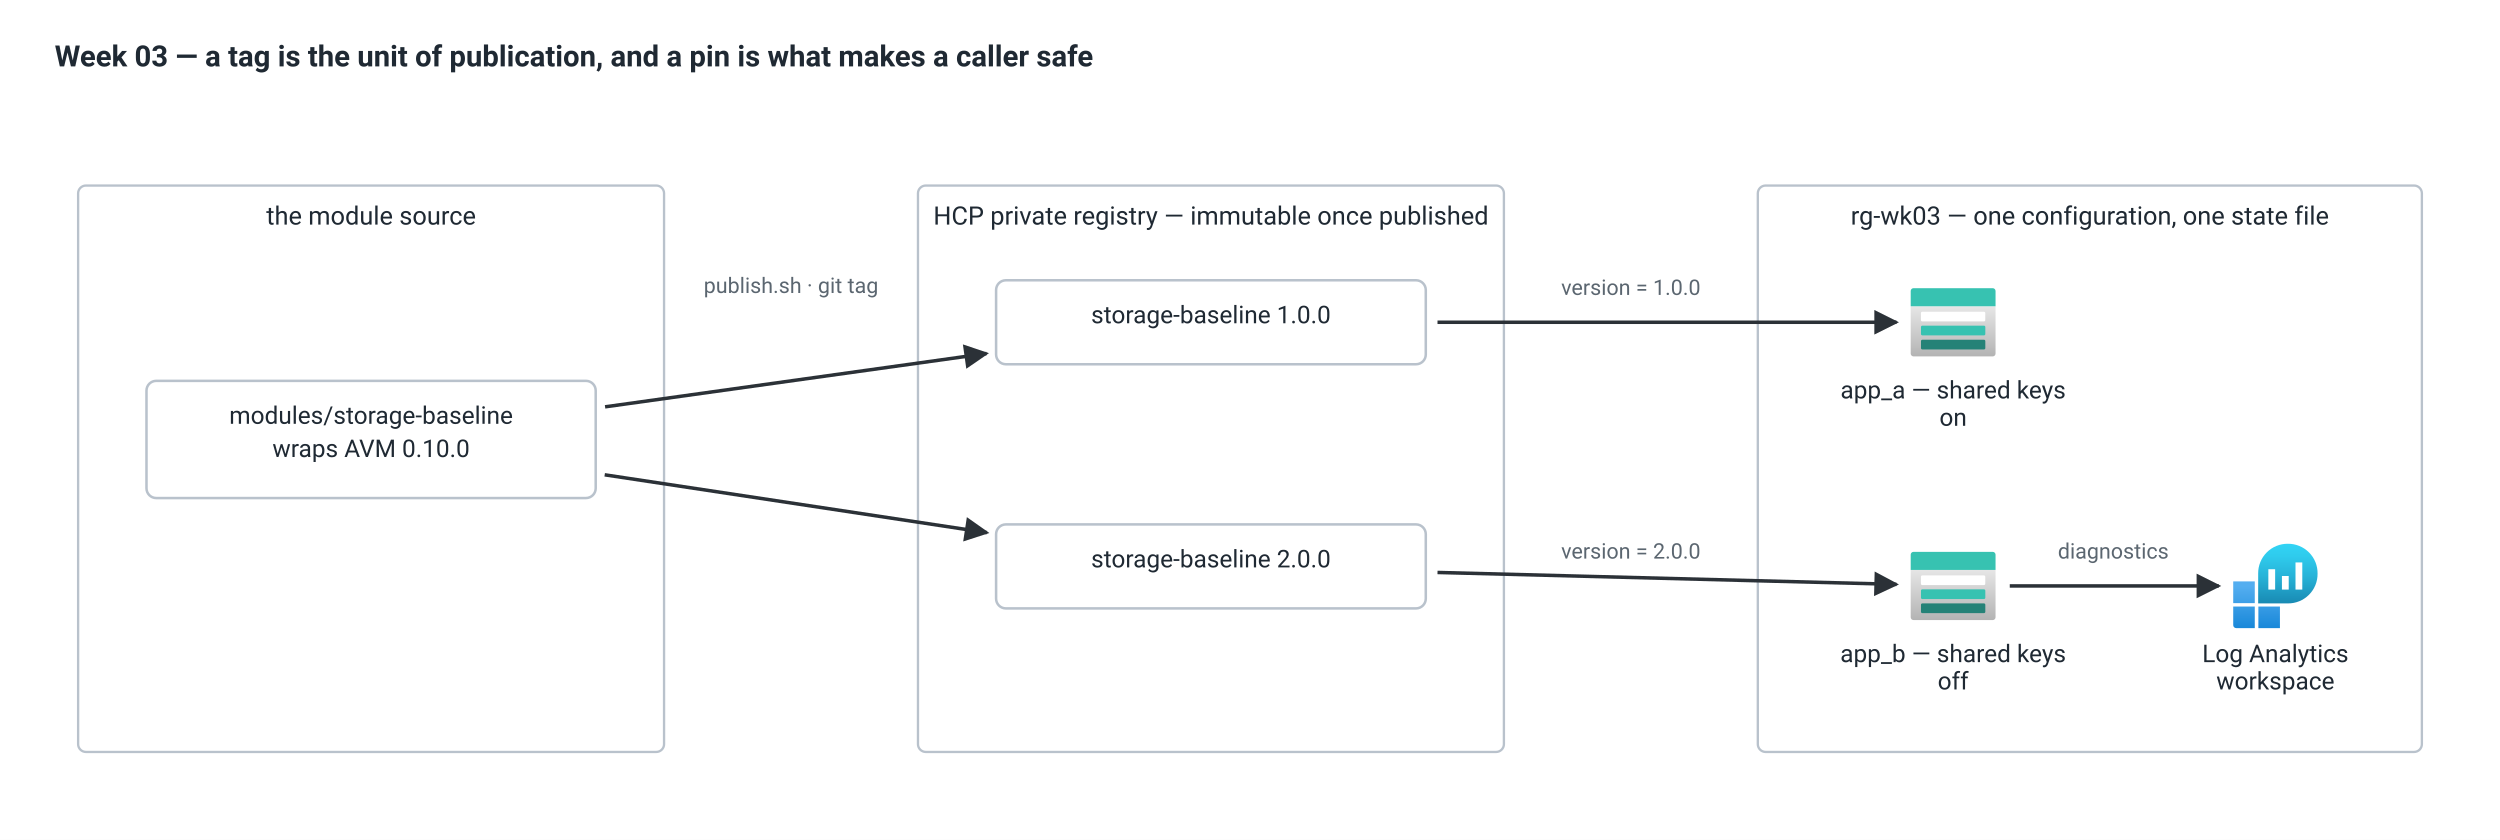
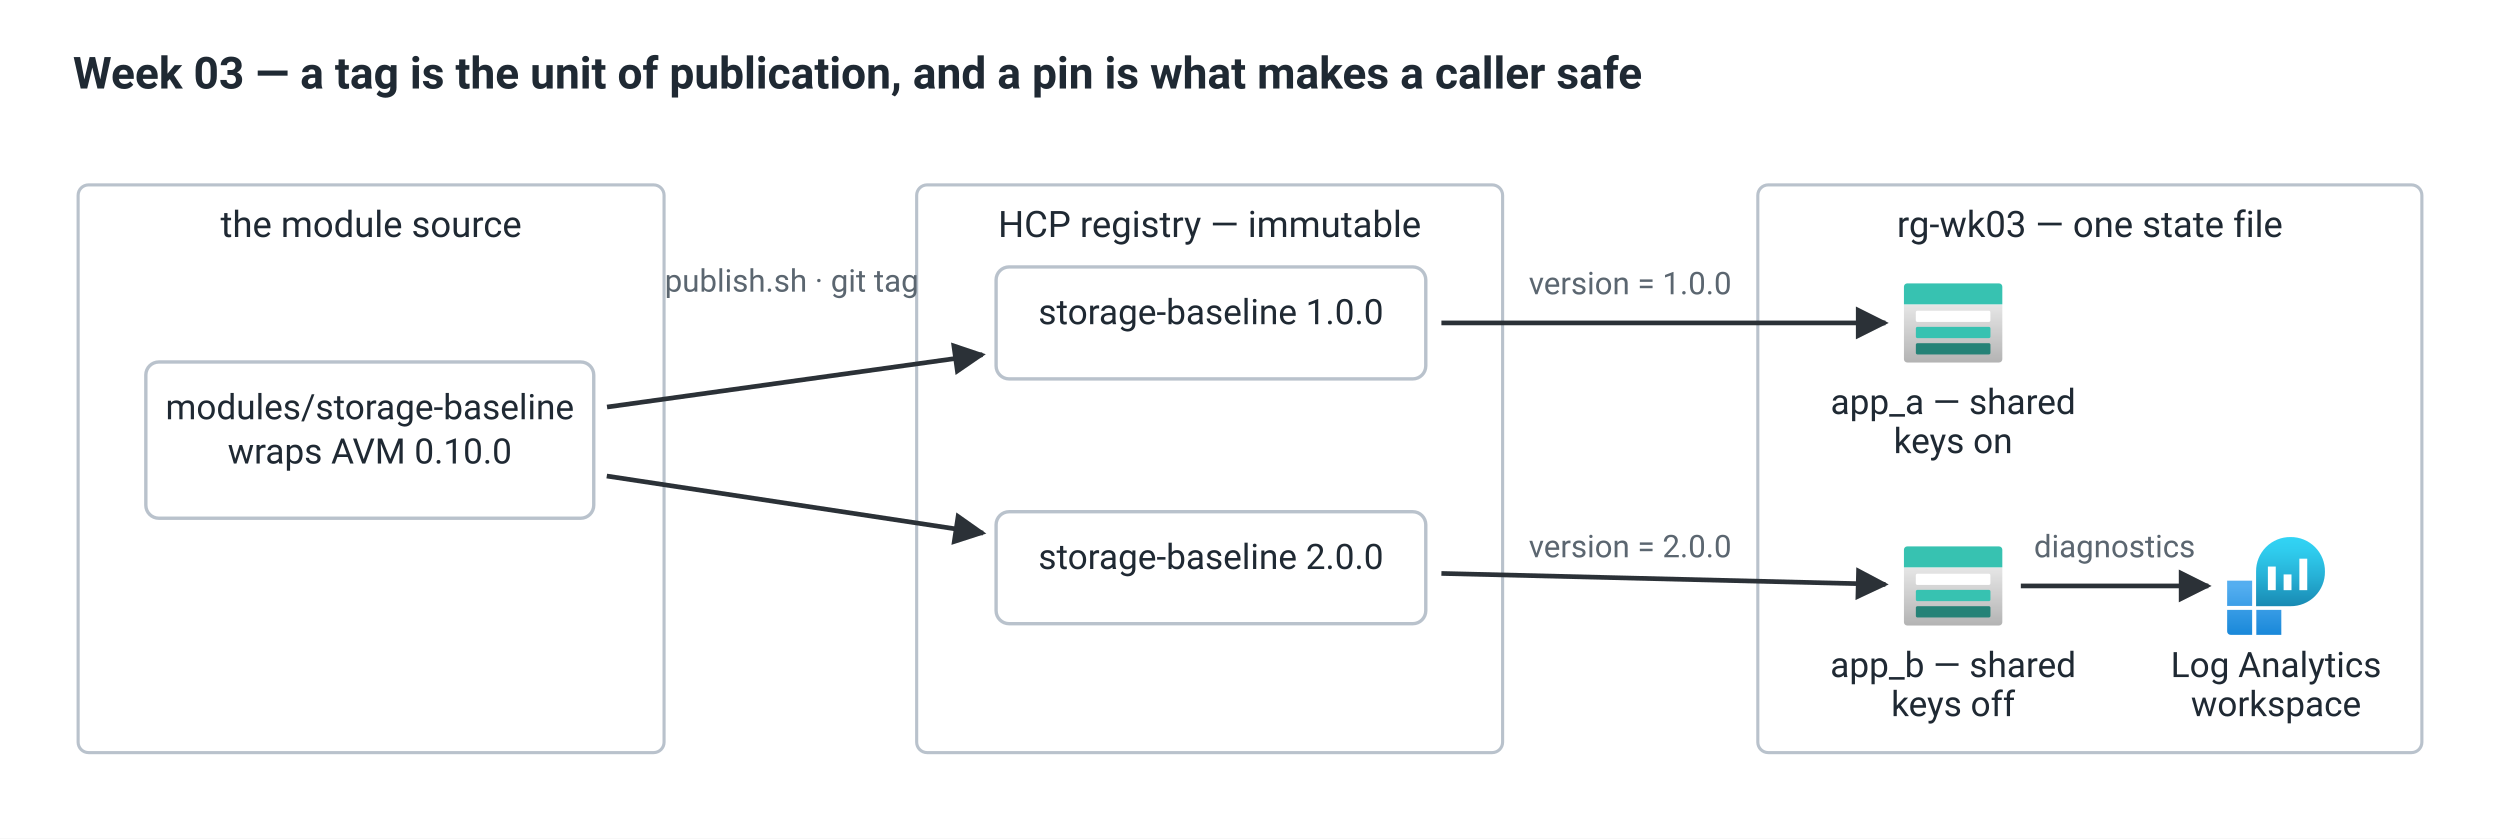
- <svg xmlns="http://www.w3.org/2000/svg" viewBox="0 0 1280 430" width="1280" height="430" role="img" aria-label="Architecture diagram. A module source directory wraps an Azure Verified Module pinned at version 0.10.0. publish.sh runs git archive against a git tag and uploads to an HCP private registry, which holds storage-baseline 1.0.0 and 2.0.0 as immutable versions. One Terraform configuration with one state file then consumes both: module app_a pinned to 1.0.0 creates a storage account with shared keys enabled and no diagnostics, while module app_b pinned to 2.0.0 creates a storage account with shared keys disabled and diagnostics sent to a Log Analytics workspace. Adding app_b changed nothing about app_a.">
+ <svg xmlns="http://www.w3.org/2000/svg" viewBox="0 0 960 322" width="960" height="322" role="img" aria-label="Architecture diagram. A module source directory wraps an Azure Verified Module pinned at version 0.10.0. publish.sh runs git archive against a git tag and uploads to an HCP private registry, which holds storage-baseline 1.0.0 and 2.0.0 as immutable versions. One Terraform configuration with one state file then consumes both: module app_a pinned to 1.0.0 creates a storage account with shared keys enabled and no diagnostics, while module app_b pinned to 2.0.0 creates a storage account with shared keys disabled and diagnostics sent to a Log Analytics workspace. Adding app_b changed nothing about app_a.">
  <defs>
    <marker id="arw" viewBox="0 0 10 10" refX="9" refY="5" markerWidth="7" markerHeight="7" orient="auto-start-reverse">
      <path d="M0,0 L10,5 L0,10 z" fill="#2b3137" />
    </marker>
  </defs>
-   <rect x="0" y="0" width="1280" height="430" fill="#ffffff" />
-   <text x="28" y="34" font-family="-apple-system, BlinkMacSystemFont, Segoe UI, Roboto, Helvetica, Arial, sans-serif" font-size="15" font-weight="700" fill="#1f2933">Week 03 — a tag is the unit of publication, and a pin is what makes a caller safe</text>
-   <rect x="40" y="95" width="300" height="290" rx="4" fill="#ffffff" stroke="#b9c2cc" stroke-width="1.2" />
-   <text x="190.0" y="115" font-family="-apple-system, BlinkMacSystemFont, Segoe UI, Roboto, Helvetica, Arial, sans-serif" font-size="13" fill="#1f2933" text-anchor="middle">the module source</text>
-   <rect x="470" y="95" width="300" height="290" rx="4" fill="#ffffff" stroke="#b9c2cc" stroke-width="1.2" />
-   <text x="620.0" y="115" font-family="-apple-system, BlinkMacSystemFont, Segoe UI, Roboto, Helvetica, Arial, sans-serif" font-size="13" fill="#1f2933" text-anchor="middle">HCP private registry — immutable once published</text>
-   <rect x="900" y="95" width="340" height="290" rx="4" fill="#ffffff" stroke="#b9c2cc" stroke-width="1.2" />
-   <text x="1070.0" y="115" font-family="-apple-system, BlinkMacSystemFont, Segoe UI, Roboto, Helvetica, Arial, sans-serif" font-size="13" fill="#1f2933" text-anchor="middle">rg-wk03 — one configuration, one state file</text>
-   <path d="M309.8,208.3 L505.1,181.0" fill="none" stroke="#2b3137" stroke-width="1.8" marker-end="url(#arw)" />
-   <text x="405" y="150" font-family="-apple-system, BlinkMacSystemFont, Segoe UI, Roboto, Helvetica, Arial, sans-serif" font-size="11" fill="#5b6670" text-anchor="middle">publish.sh · git tag</text>
-   <path d="M309.6,243.1 L505.3,272.7" fill="none" stroke="#2b3137" stroke-width="1.8" marker-end="url(#arw)" />
-   <path d="M736.0,165.0 L971.0,165.0" fill="none" stroke="#2b3137" stroke-width="1.8" marker-end="url(#arw)" />
-   <text x="835" y="151" font-family="-apple-system, BlinkMacSystemFont, Segoe UI, Roboto, Helvetica, Arial, sans-serif" font-size="11" fill="#5b6670" text-anchor="middle">version = 1.0.0</text>
-   <path d="M736.0,293.1 L971.0,299.2" fill="none" stroke="#2b3137" stroke-width="1.8" marker-end="url(#arw)" />
-   <text x="835" y="286" font-family="-apple-system, BlinkMacSystemFont, Segoe UI, Roboto, Helvetica, Arial, sans-serif" font-size="11" fill="#5b6670" text-anchor="middle">version = 2.0.0</text>
-   <path d="M1029.0,300.0 L1136.0,300.0" fill="none" stroke="#2b3137" stroke-width="1.8" marker-end="url(#arw)" />
-   <text x="1082" y="286" font-family="-apple-system, BlinkMacSystemFont, Segoe UI, Roboto, Helvetica, Arial, sans-serif" font-size="11" fill="#5b6670" text-anchor="middle">diagnostics</text>
-   <rect x="75.0" y="195.0" width="230" height="60" rx="5" fill="#ffffff" stroke="#b9c2cc" stroke-width="1.3" />
-   <text x="190" y="217.0" font-family="-apple-system, BlinkMacSystemFont, Segoe UI, Roboto, Helvetica, Arial, sans-serif" font-size="12.5" fill="#1f2933" text-anchor="middle">modules/storage-baseline</text>
-   <text x="190" y="234.0" font-family="-apple-system, BlinkMacSystemFont, Segoe UI, Roboto, Helvetica, Arial, sans-serif" font-size="12.5" fill="#1f2933" text-anchor="middle">wraps AVM 0.10.0</text>
-   <rect x="510.0" y="143.5" width="220" height="43" rx="5" fill="#ffffff" stroke="#b9c2cc" stroke-width="1.3" />
-   <text x="620" y="165.5" font-family="-apple-system, BlinkMacSystemFont, Segoe UI, Roboto, Helvetica, Arial, sans-serif" font-size="12.5" fill="#1f2933" text-anchor="middle">storage-baseline 1.0.0</text>
-   <rect x="510.0" y="268.5" width="220" height="43" rx="5" fill="#ffffff" stroke="#b9c2cc" stroke-width="1.3" />
-   <text x="620" y="290.5" font-family="-apple-system, BlinkMacSystemFont, Segoe UI, Roboto, Helvetica, Arial, sans-serif" font-size="12.5" fill="#1f2933" text-anchor="middle">storage-baseline 2.0.0</text>
-   <g transform="translate(977.0,142.0) scale(2.555556)">
+   <rect x="0" y="0" width="960" height="322" fill="#ffffff" />
+   <text x="28" y="34" font-family="-apple-system, BlinkMacSystemFont, Segoe UI, Roboto, Helvetica, Arial, sans-serif" font-size="17" font-weight="700" fill="#1f2933">Week 03 — a tag is the unit of publication, and a pin is what makes a caller safe</text>
+   <rect x="30" y="71" width="225" height="218" rx="4" fill="#ffffff" stroke="#b9c2cc" stroke-width="1.2" />
+   <text x="142.5" y="91" font-family="-apple-system, BlinkMacSystemFont, Segoe UI, Roboto, Helvetica, Arial, sans-serif" font-size="14" fill="#1f2933" text-anchor="middle">the module source</text>
+   <rect x="352" y="71" width="225" height="218" rx="4" fill="#ffffff" stroke="#b9c2cc" stroke-width="1.2" />
+   <text x="464.5" y="91" font-family="-apple-system, BlinkMacSystemFont, Segoe UI, Roboto, Helvetica, Arial, sans-serif" font-size="14" fill="#1f2933" text-anchor="middle">HCP registry — immutable</text>
+   <rect x="675" y="71" width="255" height="218" rx="4" fill="#ffffff" stroke="#b9c2cc" stroke-width="1.2" />
+   <text x="802.5" y="91" font-family="-apple-system, BlinkMacSystemFont, Segoe UI, Roboto, Helvetica, Arial, sans-serif" font-size="14" fill="#1f2933" text-anchor="middle">rg-wk03 — one state file</text>
+   <path d="M233.1,156.3 L377.3,136.2" fill="none" stroke="#2b3137" stroke-width="1.8" marker-end="url(#arw)" />
+   <text x="304" y="112" font-family="-apple-system, BlinkMacSystemFont, Segoe UI, Roboto, Helvetica, Arial, sans-serif" font-size="12" fill="#5b6670" text-anchor="middle">publish.sh · git tag</text>
+   <path d="M233.0,182.8 L377.5,204.7" fill="none" stroke="#2b3137" stroke-width="1.8" marker-end="url(#arw)" />
+   <path d="M553.5,124.0 L724.0,124.0" fill="none" stroke="#2b3137" stroke-width="1.8" marker-end="url(#arw)" />
+   <text x="626" y="113" font-family="-apple-system, BlinkMacSystemFont, Segoe UI, Roboto, Helvetica, Arial, sans-serif" font-size="12" fill="#5b6670" text-anchor="middle">version = 1.0.0</text>
+   <path d="M553.5,220.2 L724.0,224.4" fill="none" stroke="#2b3137" stroke-width="1.8" marker-end="url(#arw)" />
+   <text x="626" y="214" font-family="-apple-system, BlinkMacSystemFont, Segoe UI, Roboto, Helvetica, Arial, sans-serif" font-size="12" fill="#5b6670" text-anchor="middle">version = 2.0.0</text>
+   <path d="M776.0,225.0 L848.0,225.0" fill="none" stroke="#2b3137" stroke-width="1.8" marker-end="url(#arw)" />
+   <text x="812" y="214" font-family="-apple-system, BlinkMacSystemFont, Segoe UI, Roboto, Helvetica, Arial, sans-serif" font-size="12" fill="#5b6670" text-anchor="middle">diagnostics</text>
+   <rect x="56.0" y="139.0" width="172" height="60" rx="5" fill="#ffffff" stroke="#b9c2cc" stroke-width="1.3" />
+   <text x="142" y="161.0" font-family="-apple-system, BlinkMacSystemFont, Segoe UI, Roboto, Helvetica, Arial, sans-serif" font-size="13.5" fill="#1f2933" text-anchor="middle">modules/storage-baseline</text>
+   <text x="142" y="178.0" font-family="-apple-system, BlinkMacSystemFont, Segoe UI, Roboto, Helvetica, Arial, sans-serif" font-size="13.5" fill="#1f2933" text-anchor="middle">wraps AVM 0.10.0</text>
+   <rect x="382.5" y="102.5" width="165" height="43" rx="5" fill="#ffffff" stroke="#b9c2cc" stroke-width="1.3" />
+   <text x="465" y="124.5" font-family="-apple-system, BlinkMacSystemFont, Segoe UI, Roboto, Helvetica, Arial, sans-serif" font-size="13.5" fill="#1f2933" text-anchor="middle">storage-baseline 1.0.0</text>
+   <rect x="382.5" y="196.5" width="165" height="43" rx="5" fill="#ffffff" stroke="#b9c2cc" stroke-width="1.3" />
+   <text x="465" y="218.5" font-family="-apple-system, BlinkMacSystemFont, Segoe UI, Roboto, Helvetica, Arial, sans-serif" font-size="13.5" fill="#1f2933" text-anchor="middle">storage-baseline 2.0.0</text>
+   <g transform="translate(730.0,104.0) scale(2.222222)">
    <defs>
      <linearGradient id="n3i0" x1="9" y1="15.83" x2="9" y2="5.79" gradientUnits="userSpaceOnUse">
        <stop offset="0" stop-color="#b3b3b3" />
        <stop offset="0.26" stop-color="#c1c1c1" />
        <stop offset="1" stop-color="#e6e6e6" />
      </linearGradient>
    </defs>
    <path d="M.5,5.79h17a0,0,0,0,1,0,0v9.48a.57.57,0,0,1-.57.57H1.07a.57.57,0,0,1-.57-.57V5.79A0,0,0,0,1,.5,5.79Z" fill="url(#n3i0)" />
    <path d="M1.07,2.17H16.93a.57.57,0,0,1,.57.57V5.79a0,0,0,0,1,0,0H.5a0,0,0,0,1,0,0V2.73A.57.57,0,0,1,1.07,2.17Z" fill="#37c2b1" />
    <path d="M2.81,6.89H15.18a.27.27,0,0,1,.26.27v1.4a.27.27,0,0,1-.26.27H2.81a.27.27,0,0,1-.26-.27V7.16A.27.27,0,0,1,2.81,6.89Z" fill="#fff" />
    <path d="M2.82,9.68H15.19a.27.27,0,0,1,.26.27v1.41a.27.27,0,0,1-.26.27H2.82a.27.27,0,0,1-.26-.27V10A.27.27,0,0,1,2.82,9.68Z" fill="#37c2b1" />
    <path d="M2.82,12.5H15.19a.27.27,0,0,1,.26.27v1.41a.27.27,0,0,1-.26.27H2.82a.27.27,0,0,1-.26-.27V12.77A.27.27,0,0,1,2.82,12.5Z" fill="#258277" />
  </g>
-   <text x="1000" y="204.0" font-family="-apple-system, BlinkMacSystemFont, Segoe UI, Roboto, Helvetica, Arial, sans-serif" font-size="12.5" fill="#1f2933" text-anchor="middle">app_a — shared keys</text>
-   <text x="1000" y="218.0" font-family="-apple-system, BlinkMacSystemFont, Segoe UI, Roboto, Helvetica, Arial, sans-serif" font-size="12.5" fill="#1f2933" text-anchor="middle">on</text>
-   <g transform="translate(977.0,277.0) scale(2.555556)">
+   <text x="750" y="159.0" font-family="-apple-system, BlinkMacSystemFont, Segoe UI, Roboto, Helvetica, Arial, sans-serif" font-size="13.5" fill="#1f2933" text-anchor="middle">app_a — shared</text>
+   <text x="750" y="174.0" font-family="-apple-system, BlinkMacSystemFont, Segoe UI, Roboto, Helvetica, Arial, sans-serif" font-size="13.5" fill="#1f2933" text-anchor="middle">keys on</text>
+   <g transform="translate(730.0,205.0) scale(2.222222)">
    <defs>
      <linearGradient id="n4i0" x1="9" y1="15.83" x2="9" y2="5.79" gradientUnits="userSpaceOnUse">
        <stop offset="0" stop-color="#b3b3b3" />
        <stop offset="0.26" stop-color="#c1c1c1" />
        <stop offset="1" stop-color="#e6e6e6" />
      </linearGradient>
    </defs>
    <path d="M.5,5.79h17a0,0,0,0,1,0,0v9.48a.57.57,0,0,1-.57.57H1.07a.57.57,0,0,1-.57-.57V5.79A0,0,0,0,1,.5,5.79Z" fill="url(#n4i0)" />
    <path d="M1.07,2.17H16.93a.57.57,0,0,1,.57.57V5.79a0,0,0,0,1,0,0H.5a0,0,0,0,1,0,0V2.73A.57.57,0,0,1,1.07,2.17Z" fill="#37c2b1" />
    <path d="M2.81,6.89H15.18a.27.27,0,0,1,.26.27v1.4a.27.27,0,0,1-.26.27H2.81a.27.27,0,0,1-.26-.27V7.16A.27.27,0,0,1,2.81,6.89Z" fill="#fff" />
    <path d="M2.82,9.68H15.19a.27.27,0,0,1,.26.27v1.41a.27.27,0,0,1-.26.27H2.82a.27.27,0,0,1-.26-.27V10A.27.27,0,0,1,2.82,9.68Z" fill="#37c2b1" />
    <path d="M2.82,12.5H15.19a.27.27,0,0,1,.26.27v1.41a.27.27,0,0,1-.26.27H2.82a.27.27,0,0,1-.26-.27V12.77A.27.27,0,0,1,2.82,12.5Z" fill="#258277" />
  </g>
-   <text x="1000" y="339.0" font-family="-apple-system, BlinkMacSystemFont, Segoe UI, Roboto, Helvetica, Arial, sans-serif" font-size="12.5" fill="#1f2933" text-anchor="middle">app_b — shared keys</text>
-   <text x="1000" y="353.0" font-family="-apple-system, BlinkMacSystemFont, Segoe UI, Roboto, Helvetica, Arial, sans-serif" font-size="12.5" fill="#1f2933" text-anchor="middle">off</text>
-   <g transform="translate(1142.0,277.0) scale(2.555556)">
+   <text x="750" y="260.0" font-family="-apple-system, BlinkMacSystemFont, Segoe UI, Roboto, Helvetica, Arial, sans-serif" font-size="13.5" fill="#1f2933" text-anchor="middle">app_b — shared</text>
+   <text x="750" y="275.0" font-family="-apple-system, BlinkMacSystemFont, Segoe UI, Roboto, Helvetica, Arial, sans-serif" font-size="13.5" fill="#1f2933" text-anchor="middle">keys off</text>
+   <g transform="translate(854.0,205.0) scale(2.222222)">
    <defs>
      <linearGradient id="n5i0" x1="5.23" y1="17.45" x2="5.23" y2="8.09" gradientUnits="userSpaceOnUse">
        <stop offset="0" stop-color="#1988d9" />
        <stop offset="0.9" stop-color="#54aef0" />
      </linearGradient>
      <linearGradient id="n5i1" x1="11.5" y1="12.45" x2="11.5" y2="0.55" gradientUnits="userSpaceOnUse">
        <stop offset="0" stop-color="#198ab3" />
        <stop offset="0.01" stop-color="#198bb4" />
        <stop offset="0.44" stop-color="#27b2d7" />
        <stop offset="0.79" stop-color="#2fcbed" />
        <stop offset="1" stop-color="#32d4f5" />
      </linearGradient>
    </defs>
    <path d="M5.59,13.13H9.91v4.32H5.59ZM1.15,17.45H4.87V13.13H.55v3.72A.6.6,0,0,0,1.15,17.45Zm-.6-5H4.87V8.09H.55Z" fill="url(#n5i0)" />
    <path d="M11.5.55a5.89,5.89,0,0,1,5.95,6,5.89,5.89,0,0,1-5.95,5.95H5.55V6.5A5.89,5.89,0,0,1,11.5.55Z" fill-rule="evenodd" fill="url(#n5i1)" />
    <rect x="7.59" y="5.65" width="1.36" height="4.08" fill="#fff" />
    <rect x="10.31" y="7.01" width="1.36" height="2.72" fill="#fff" />
    <rect x="13.03" y="4.29" width="1.36" height="5.44" fill="#fff" />
  </g>
-   <text x="1165" y="339.0" font-family="-apple-system, BlinkMacSystemFont, Segoe UI, Roboto, Helvetica, Arial, sans-serif" font-size="12.5" fill="#1f2933" text-anchor="middle">Log Analytics</text>
-   <text x="1165" y="353.0" font-family="-apple-system, BlinkMacSystemFont, Segoe UI, Roboto, Helvetica, Arial, sans-serif" font-size="12.5" fill="#1f2933" text-anchor="middle">workspace</text>
+   <text x="874" y="260.0" font-family="-apple-system, BlinkMacSystemFont, Segoe UI, Roboto, Helvetica, Arial, sans-serif" font-size="13.5" fill="#1f2933" text-anchor="middle">Log Analytics</text>
+   <text x="874" y="275.0" font-family="-apple-system, BlinkMacSystemFont, Segoe UI, Roboto, Helvetica, Arial, sans-serif" font-size="13.5" fill="#1f2933" text-anchor="middle">workspace</text>
</svg>
